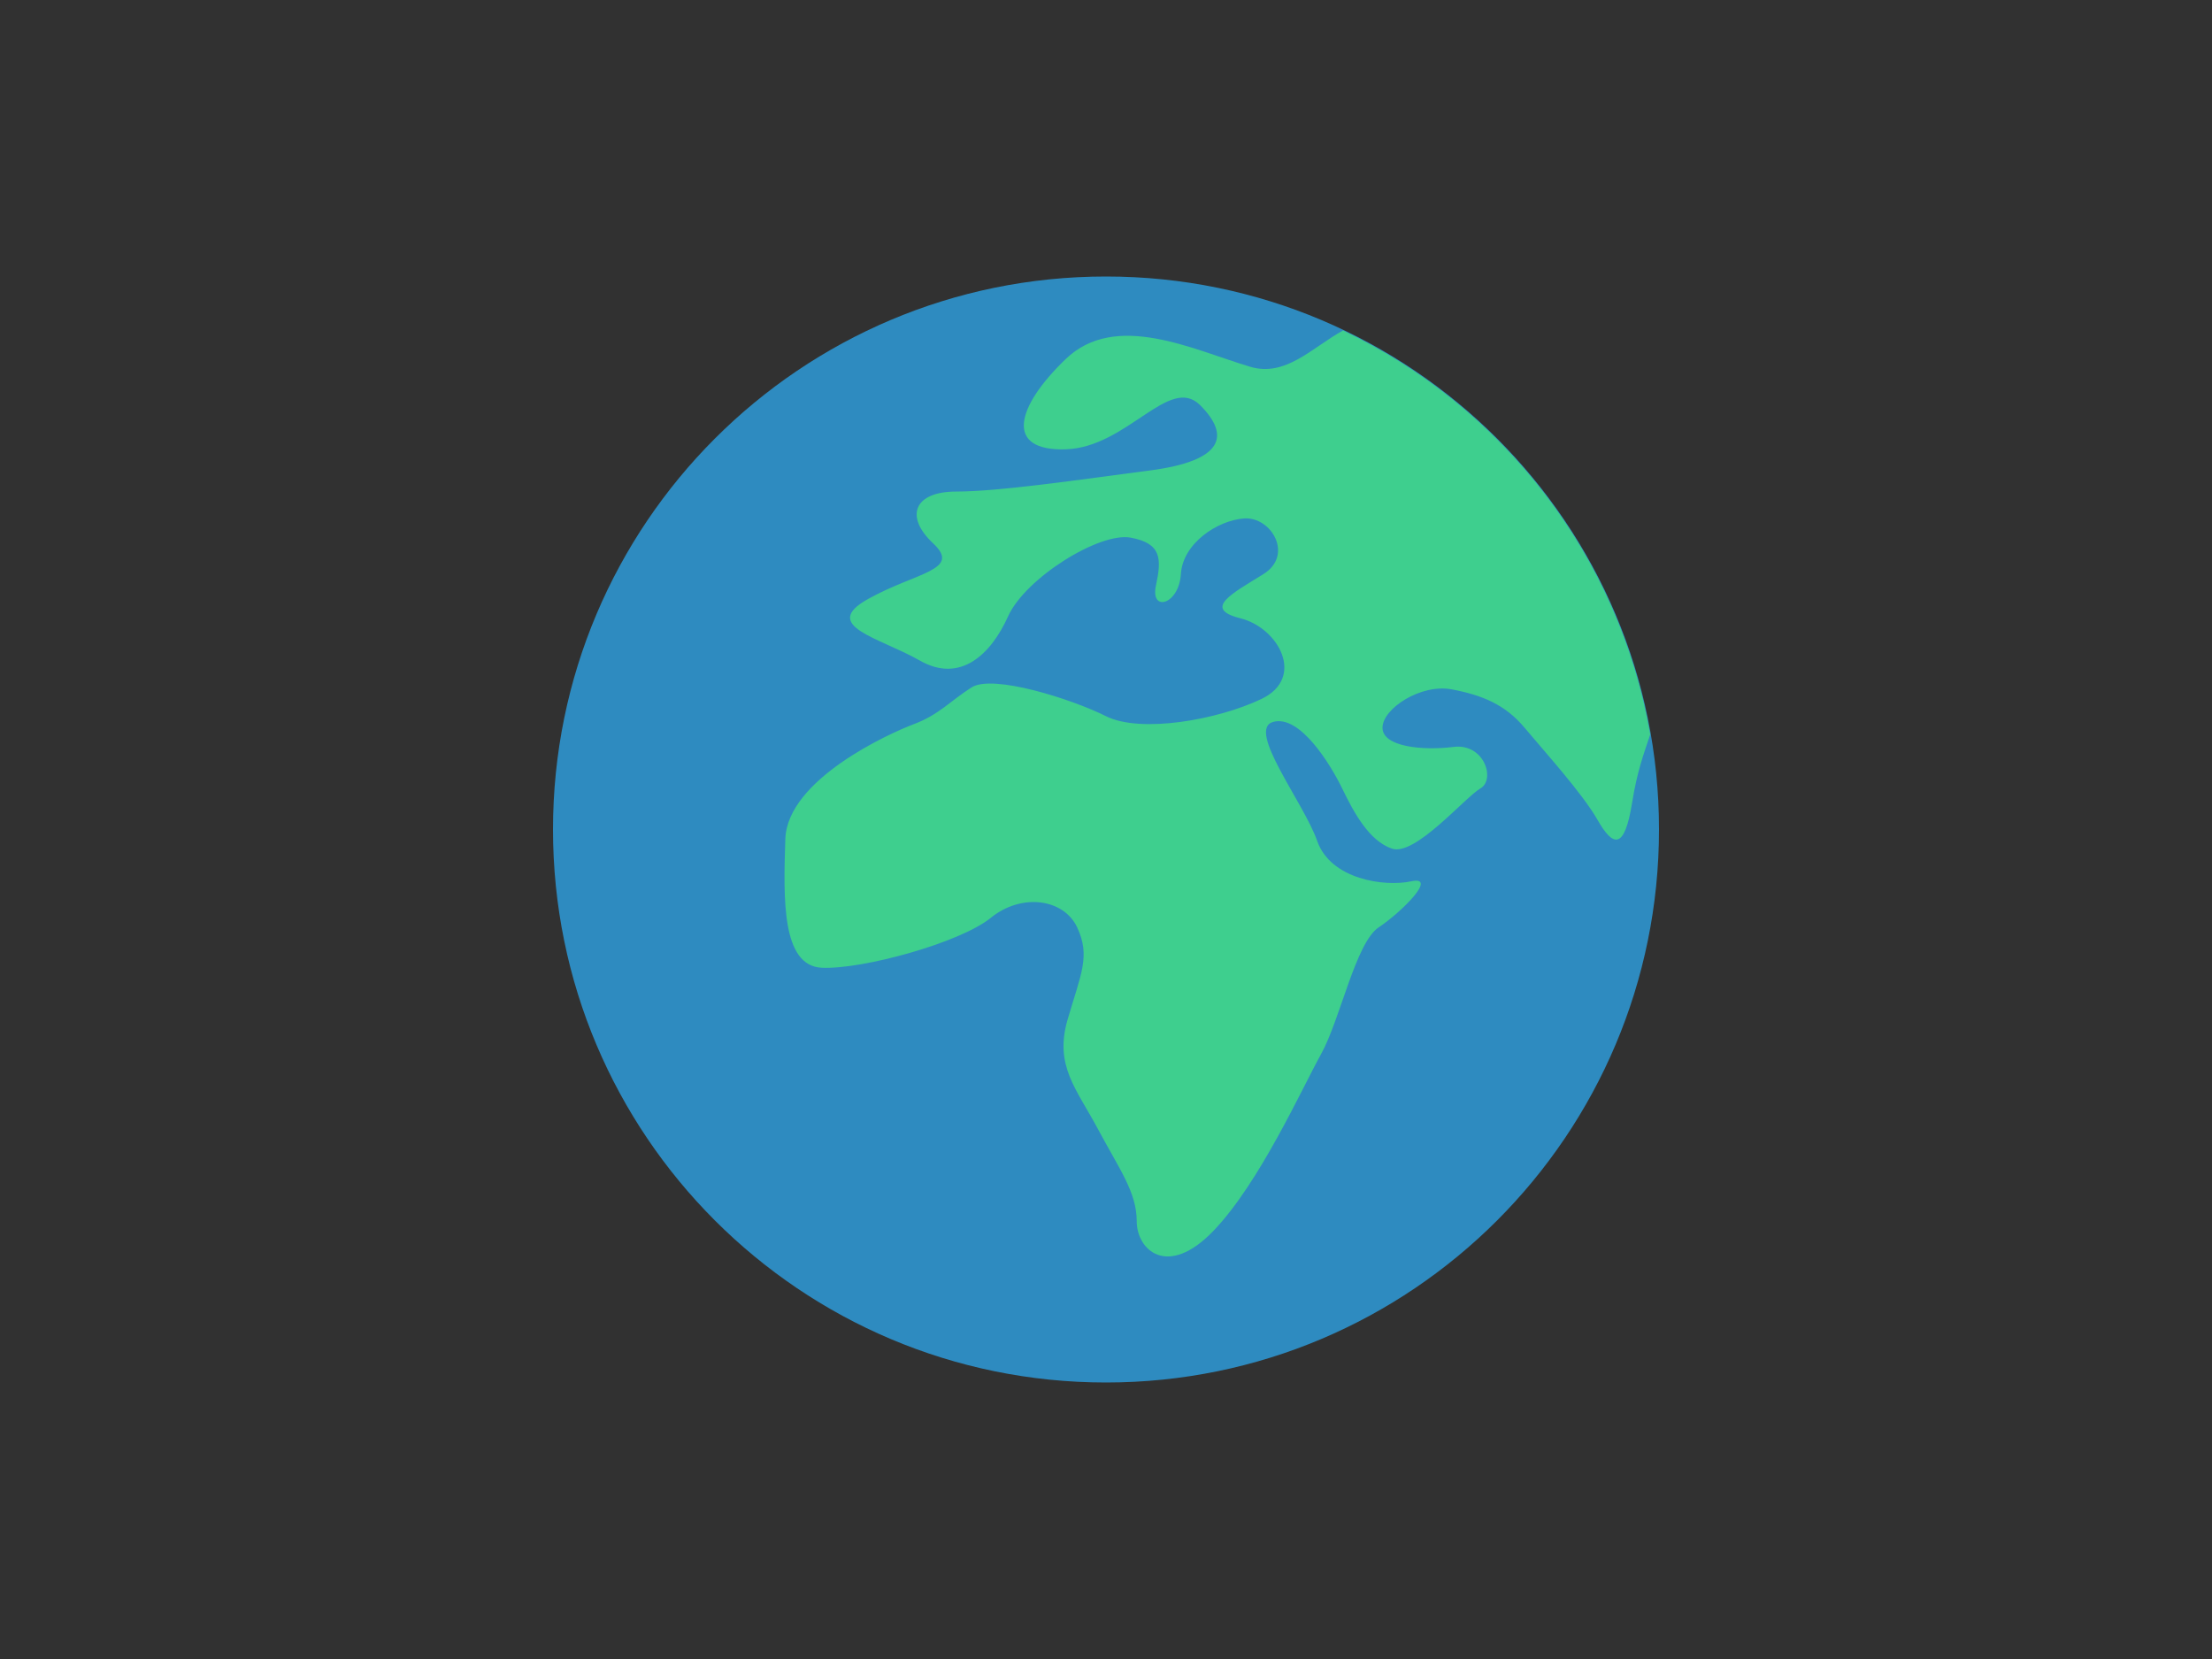
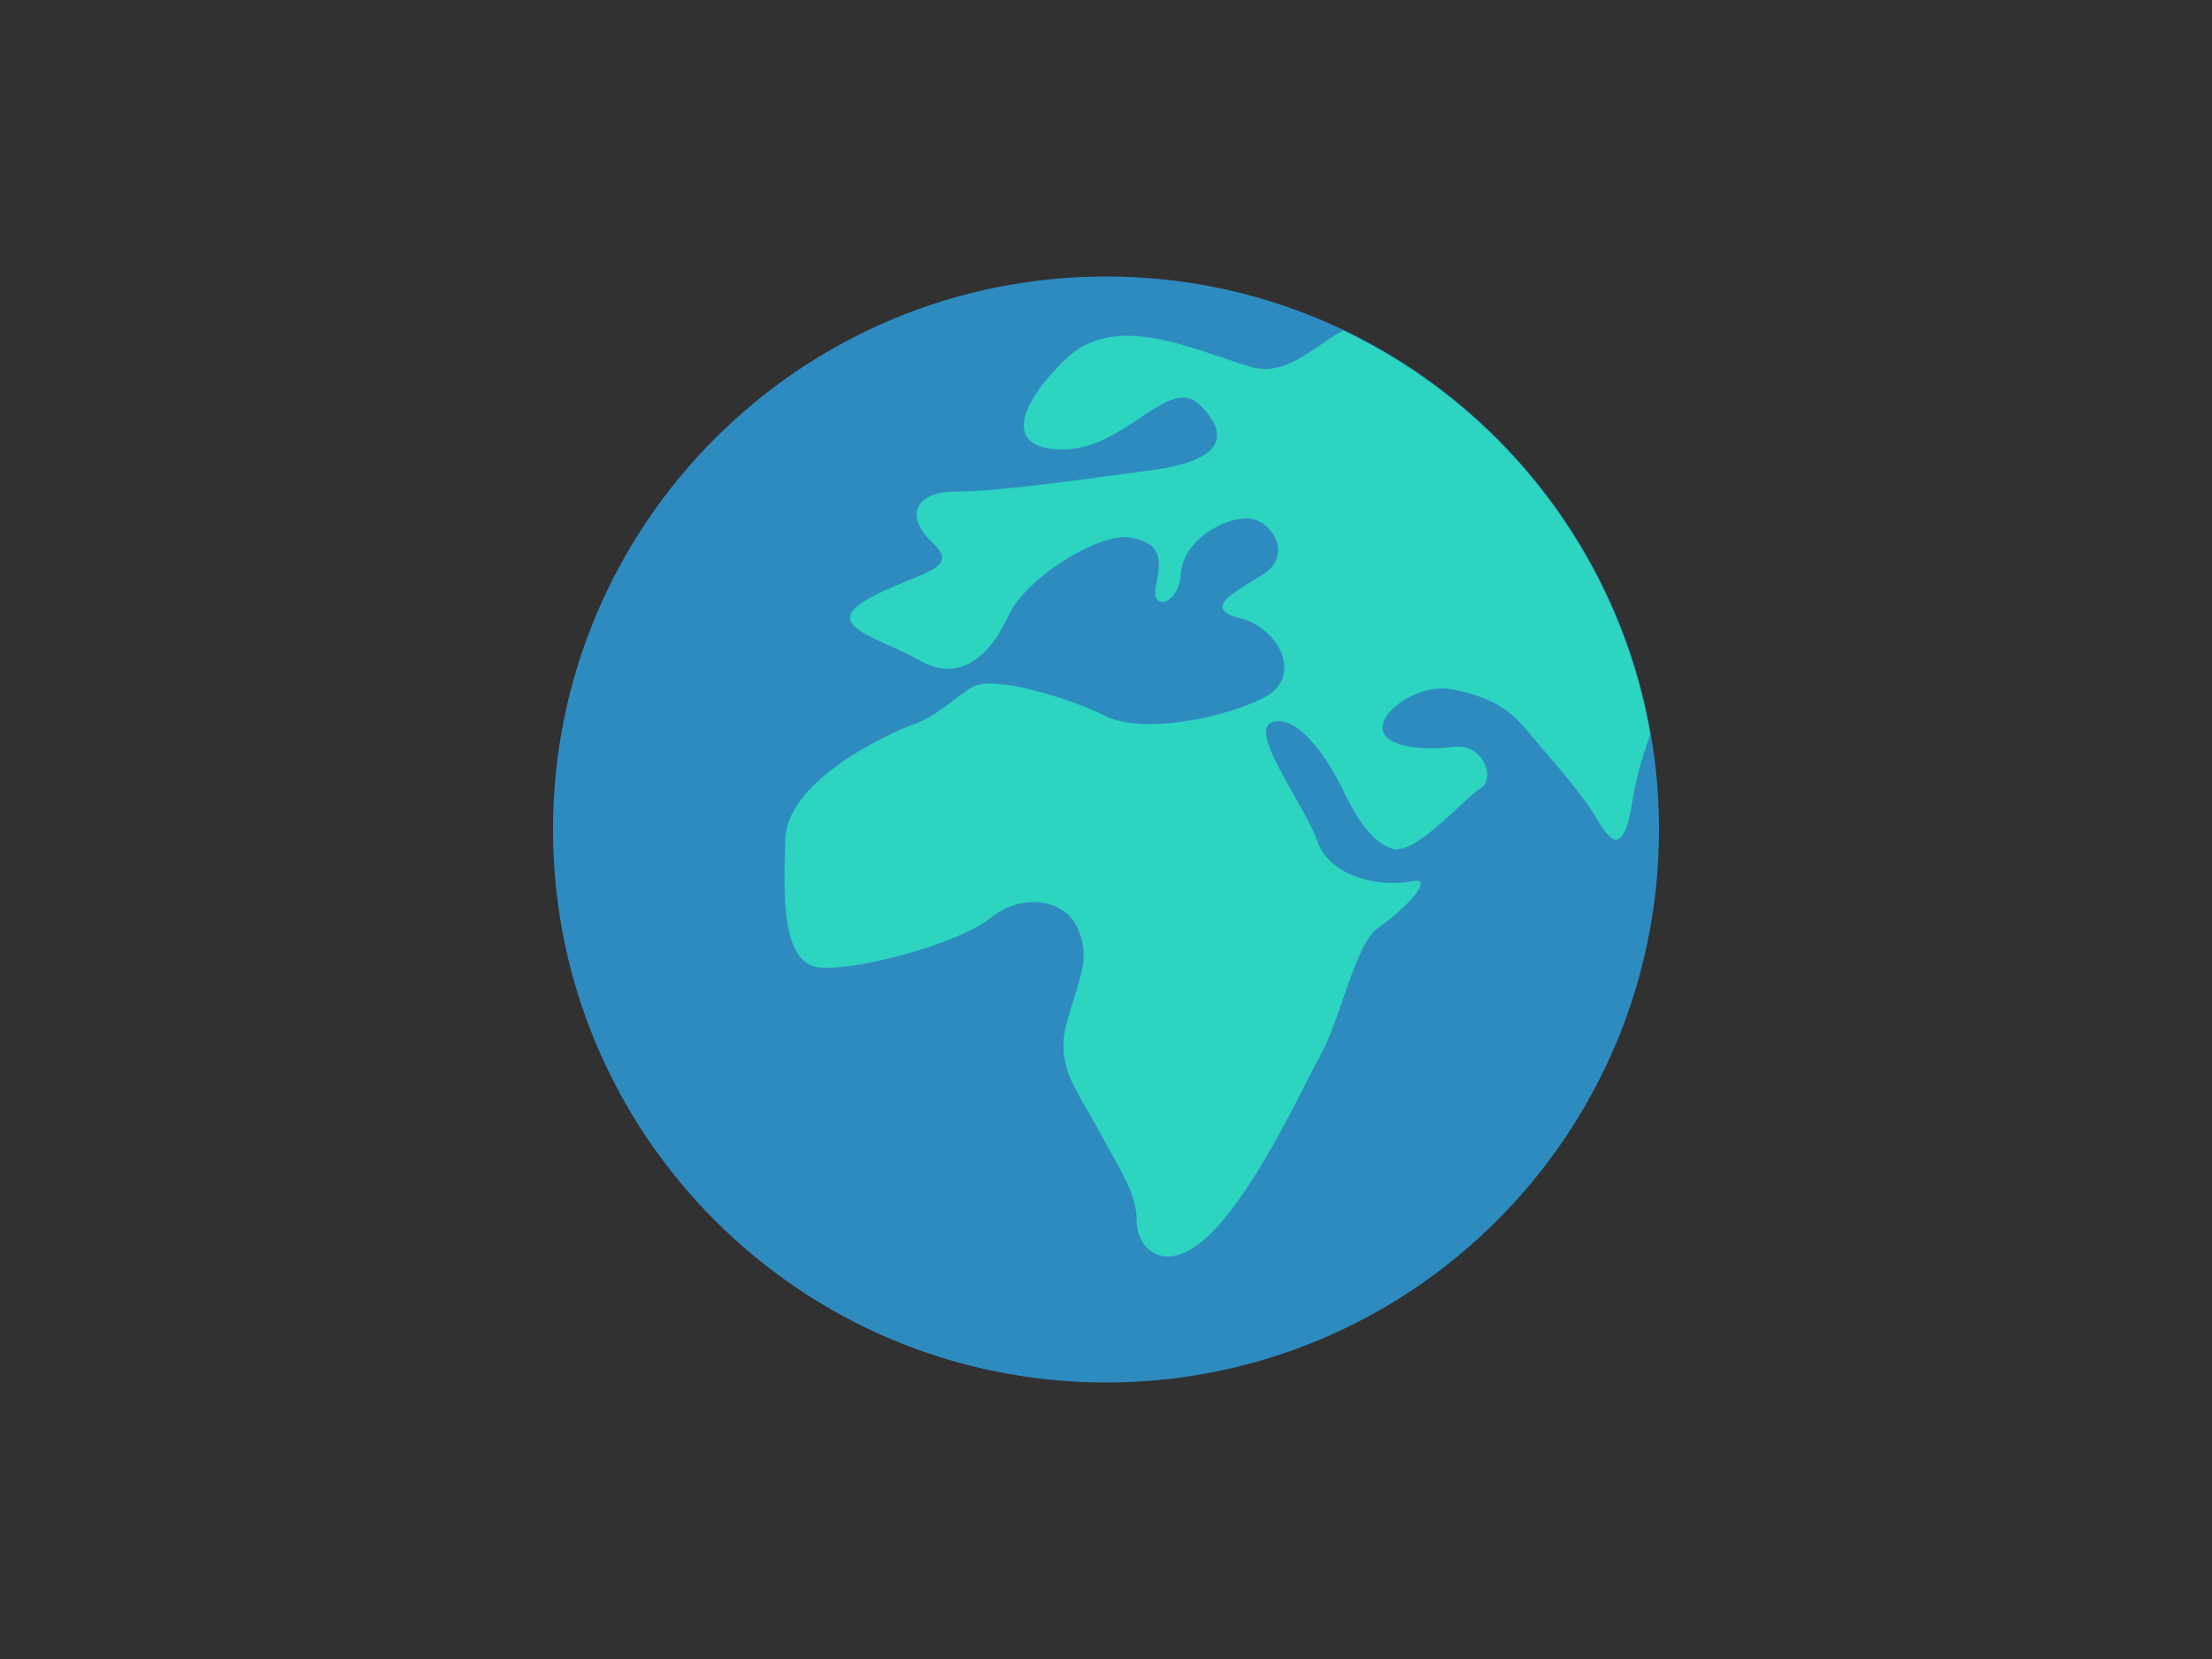
<svg xmlns="http://www.w3.org/2000/svg" width="640" height="480" fill="none">
  <path fill="#313131" d="M0 0h640v480H0z" />
  <g clip-path="url(#a)">
    <path fill="#2E8BC0" d="M320 400c88.366 0 160-71.634 160-160S408.366 80 320 80s-160 71.634-160 160 71.634 160 160 160Z" />
-     <path fill="#3ECF8E" d="M388.587 95.609c-9.085 5.049-16.64 13.582-26.916 10.498-16.667-4.996-38.889-16.107-53.333-2.223-14.445 13.885-17.778 26.667 0 26.116 17.778-.551 30-21.671 38.889-12.782 8.889 8.889 6.657 16.115-14.445 18.889-21.102 2.773-43.893 6.115-56.115 6.115-12.223 0-15.005 7.218-6.667 15.005 8.338 7.786-5.004 8.329-18.889 16.106-13.884 7.778 3.333 11.111 15.005 17.778 11.671 6.667 20.551-1.671 25.555-12.782 5.005-11.111 26.498-24.445 35.467-22.773 8.978 1.671 8.978 6.115 7.306 13.884-1.671 7.769 6.667 5.556 7.218-3.333.551-8.889 10.56-15.556 18.329-16.107 7.769-.551 14.445 10.56 5.556 16.107-8.889 5.546-17.778 10-6.667 12.782 11.111 2.782 18.889 17.227 6.116 23.333-12.774 6.107-34.996 10-44.996 4.996-10-5.005-32.782-12.222-38.889-8.338-6.107 3.884-9.44 7.911-16.667 10.622-7.217 2.711-36.666 16.045-37.226 33.271-.56 17.227-1.102 36.676 10.56 37.227 11.662.551 40-7.218 48.889-14.444 8.889-7.227 21.111-5.556 24.995 2.773 3.885 8.329 1.111 13.333-2.773 26.667-3.885 13.333 2.542 20 8.773 31.662 6.231 11.662 11.227 18.329 11.227 26.666 0 8.338 8.889 16.667 22.222 2.774 13.333-13.894 25.556-41.111 31.111-51.111 5.556-10 10-32.223 16.667-36.667 6.667-4.444 17.227-15.004 9.44-13.333-7.787 1.671-23.333-.551-27.218-11.663-3.884-11.111-20.551-32.222-12.782-34.444 7.769-2.222 16.667 12.356 20 19.236 3.333 6.88 7.778 15.208 14.444 17.431 6.667 2.222 21.111-14.871 25.556-17.431 4.444-2.569 1.111-13.12-7.778-12.009-8.889 1.111-20.551 0-20.551-5.547s11.111-12.782 20-11.111c8.889 1.671 15.556 4.444 21.111 11.111 5.556 6.667 16.667 18.889 21.111 26.667 4.445 7.777 7.778 8.889 10-4.996 1.476-9.227 3.44-14.302 5.245-19.751-9.005-51.813-42.845-94.96-88.88-116.871Z" />
+     <path fill="#2DD4BF" d="M388.587 95.609c-9.085 5.049-16.64 13.582-26.916 10.498-16.667-4.996-38.889-16.107-53.333-2.223-14.445 13.885-17.778 26.667 0 26.116 17.778-.551 30-21.671 38.889-12.782 8.889 8.889 6.657 16.115-14.445 18.889-21.102 2.773-43.893 6.115-56.115 6.115-12.223 0-15.005 7.218-6.667 15.005 8.338 7.786-5.004 8.329-18.889 16.106-13.884 7.778 3.333 11.111 15.005 17.778 11.671 6.667 20.551-1.671 25.555-12.782 5.005-11.111 26.498-24.445 35.467-22.773 8.978 1.671 8.978 6.115 7.306 13.884-1.671 7.769 6.667 5.556 7.218-3.333.551-8.889 10.56-15.556 18.329-16.107 7.769-.551 14.445 10.56 5.556 16.107-8.889 5.546-17.778 10-6.667 12.782 11.111 2.782 18.889 17.227 6.116 23.333-12.774 6.107-34.996 10-44.996 4.996-10-5.005-32.782-12.222-38.889-8.338-6.107 3.884-9.44 7.911-16.667 10.622-7.217 2.711-36.666 16.045-37.226 33.271-.56 17.227-1.102 36.676 10.56 37.227 11.662.551 40-7.218 48.889-14.444 8.889-7.227 21.111-5.556 24.995 2.773 3.885 8.329 1.111 13.333-2.773 26.667-3.885 13.333 2.542 20 8.773 31.662 6.231 11.662 11.227 18.329 11.227 26.666 0 8.338 8.889 16.667 22.222 2.774 13.333-13.894 25.556-41.111 31.111-51.111 5.556-10 10-32.223 16.667-36.667 6.667-4.444 17.227-15.004 9.44-13.333-7.787 1.671-23.333-.551-27.218-11.663-3.884-11.111-20.551-32.222-12.782-34.444 7.769-2.222 16.667 12.356 20 19.236 3.333 6.88 7.778 15.208 14.444 17.431 6.667 2.222 21.111-14.871 25.556-17.431 4.444-2.569 1.111-13.12-7.778-12.009-8.889 1.111-20.551 0-20.551-5.547s11.111-12.782 20-11.111c8.889 1.671 15.556 4.444 21.111 11.111 5.556 6.667 16.667 18.889 21.111 26.667 4.445 7.777 7.778 8.889 10-4.996 1.476-9.227 3.44-14.302 5.245-19.751-9.005-51.813-42.845-94.96-88.88-116.871Z" />
  </g>
  <defs>
    <clipPath id="a">
      <path fill="#fff" d="M160 80h320v320H160z" />
    </clipPath>
  </defs>
</svg>
